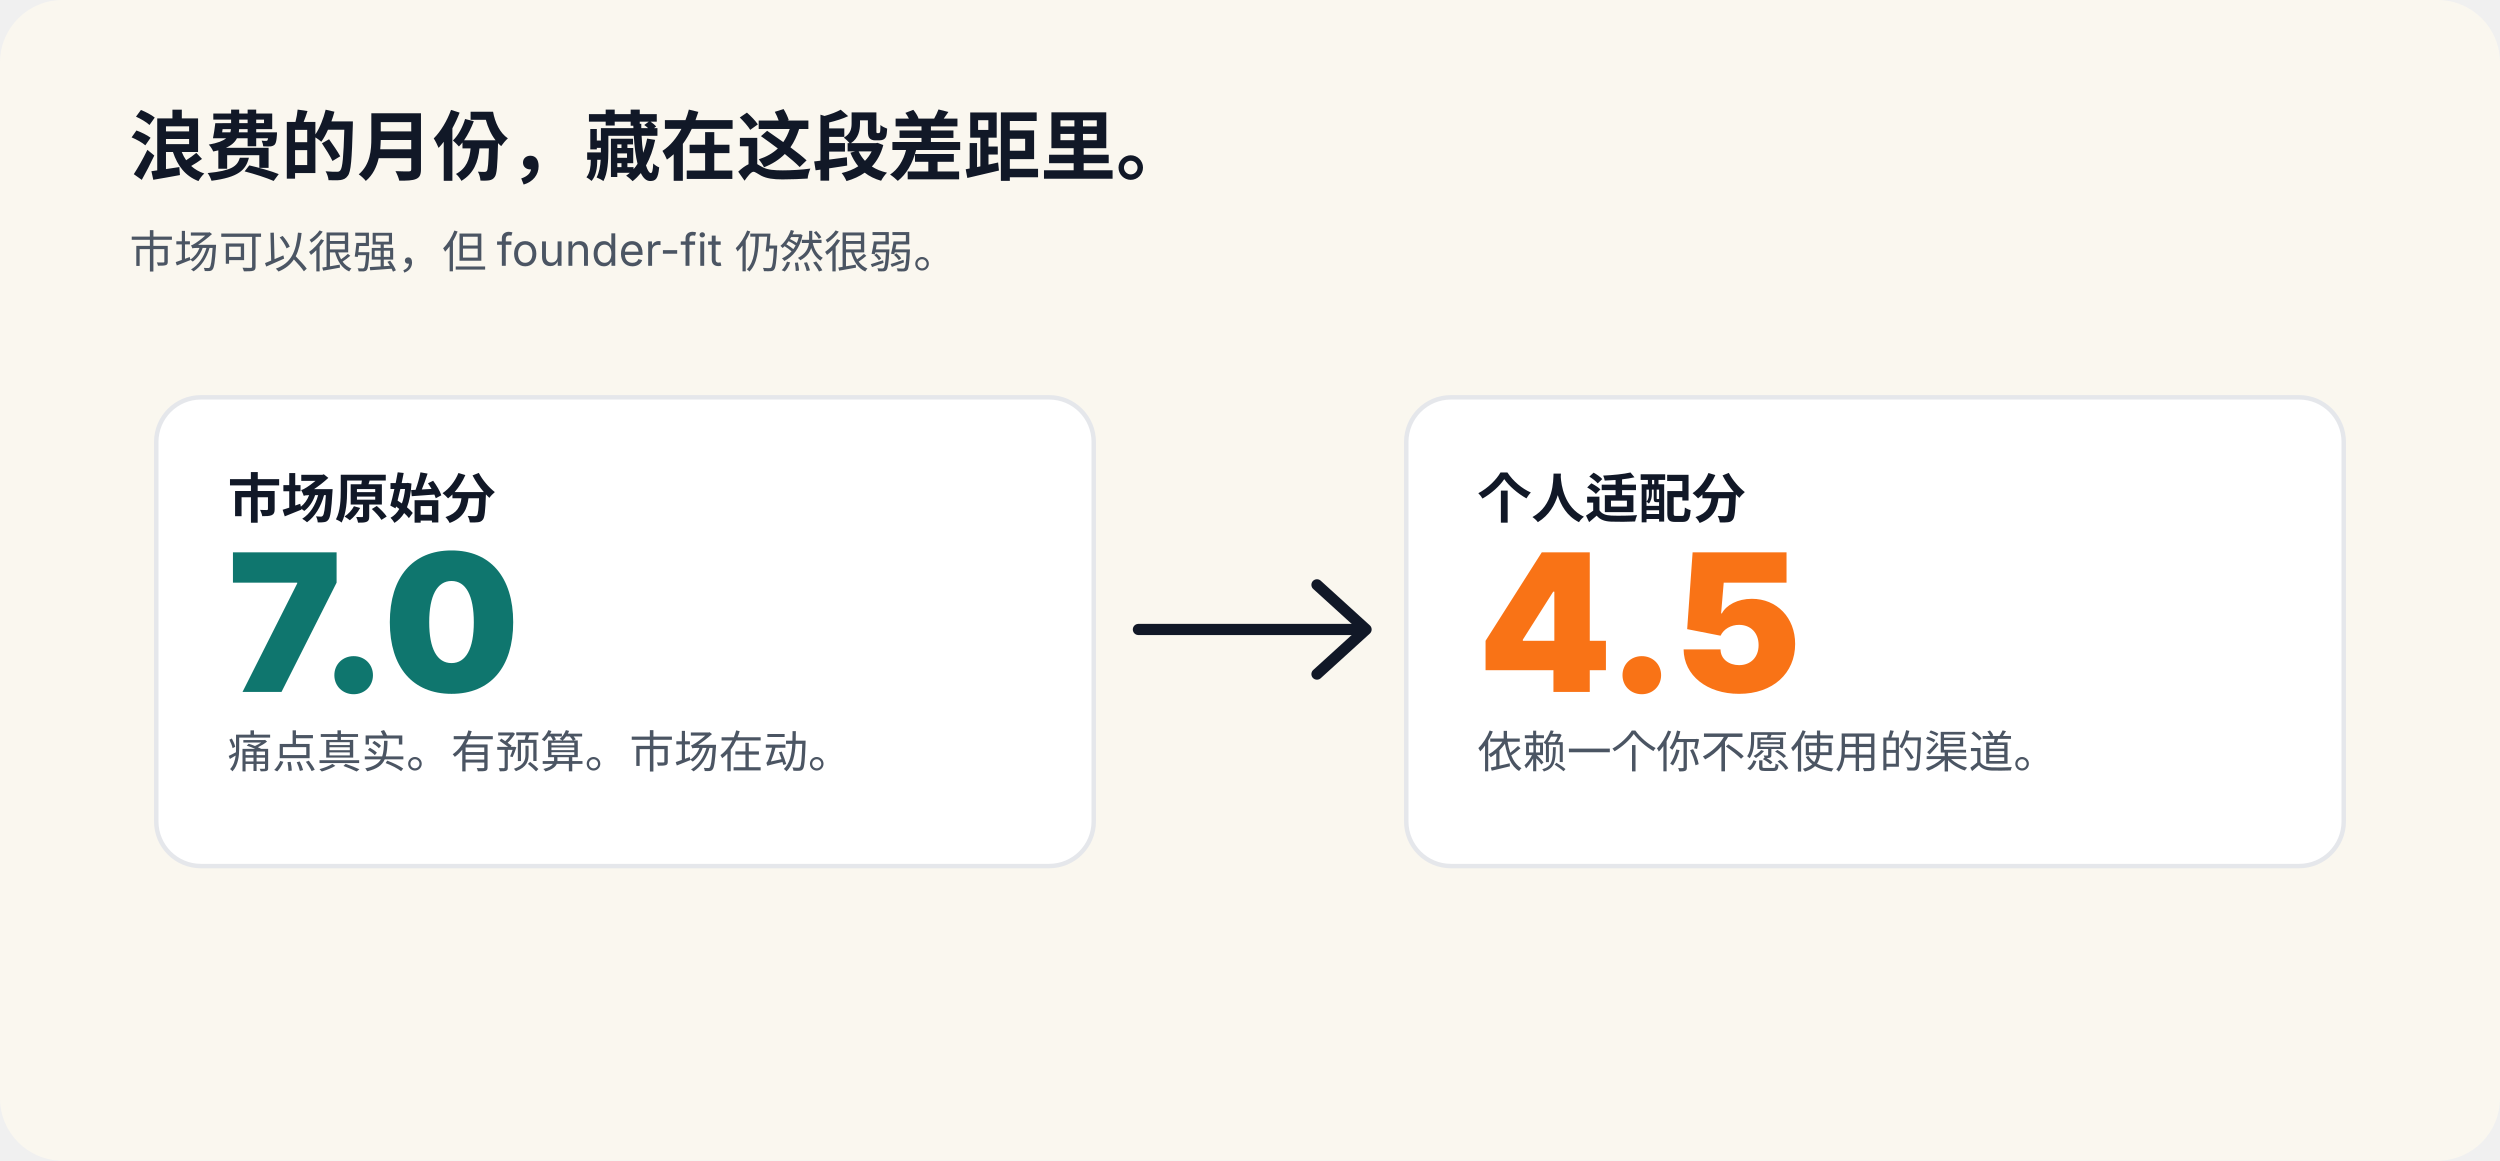
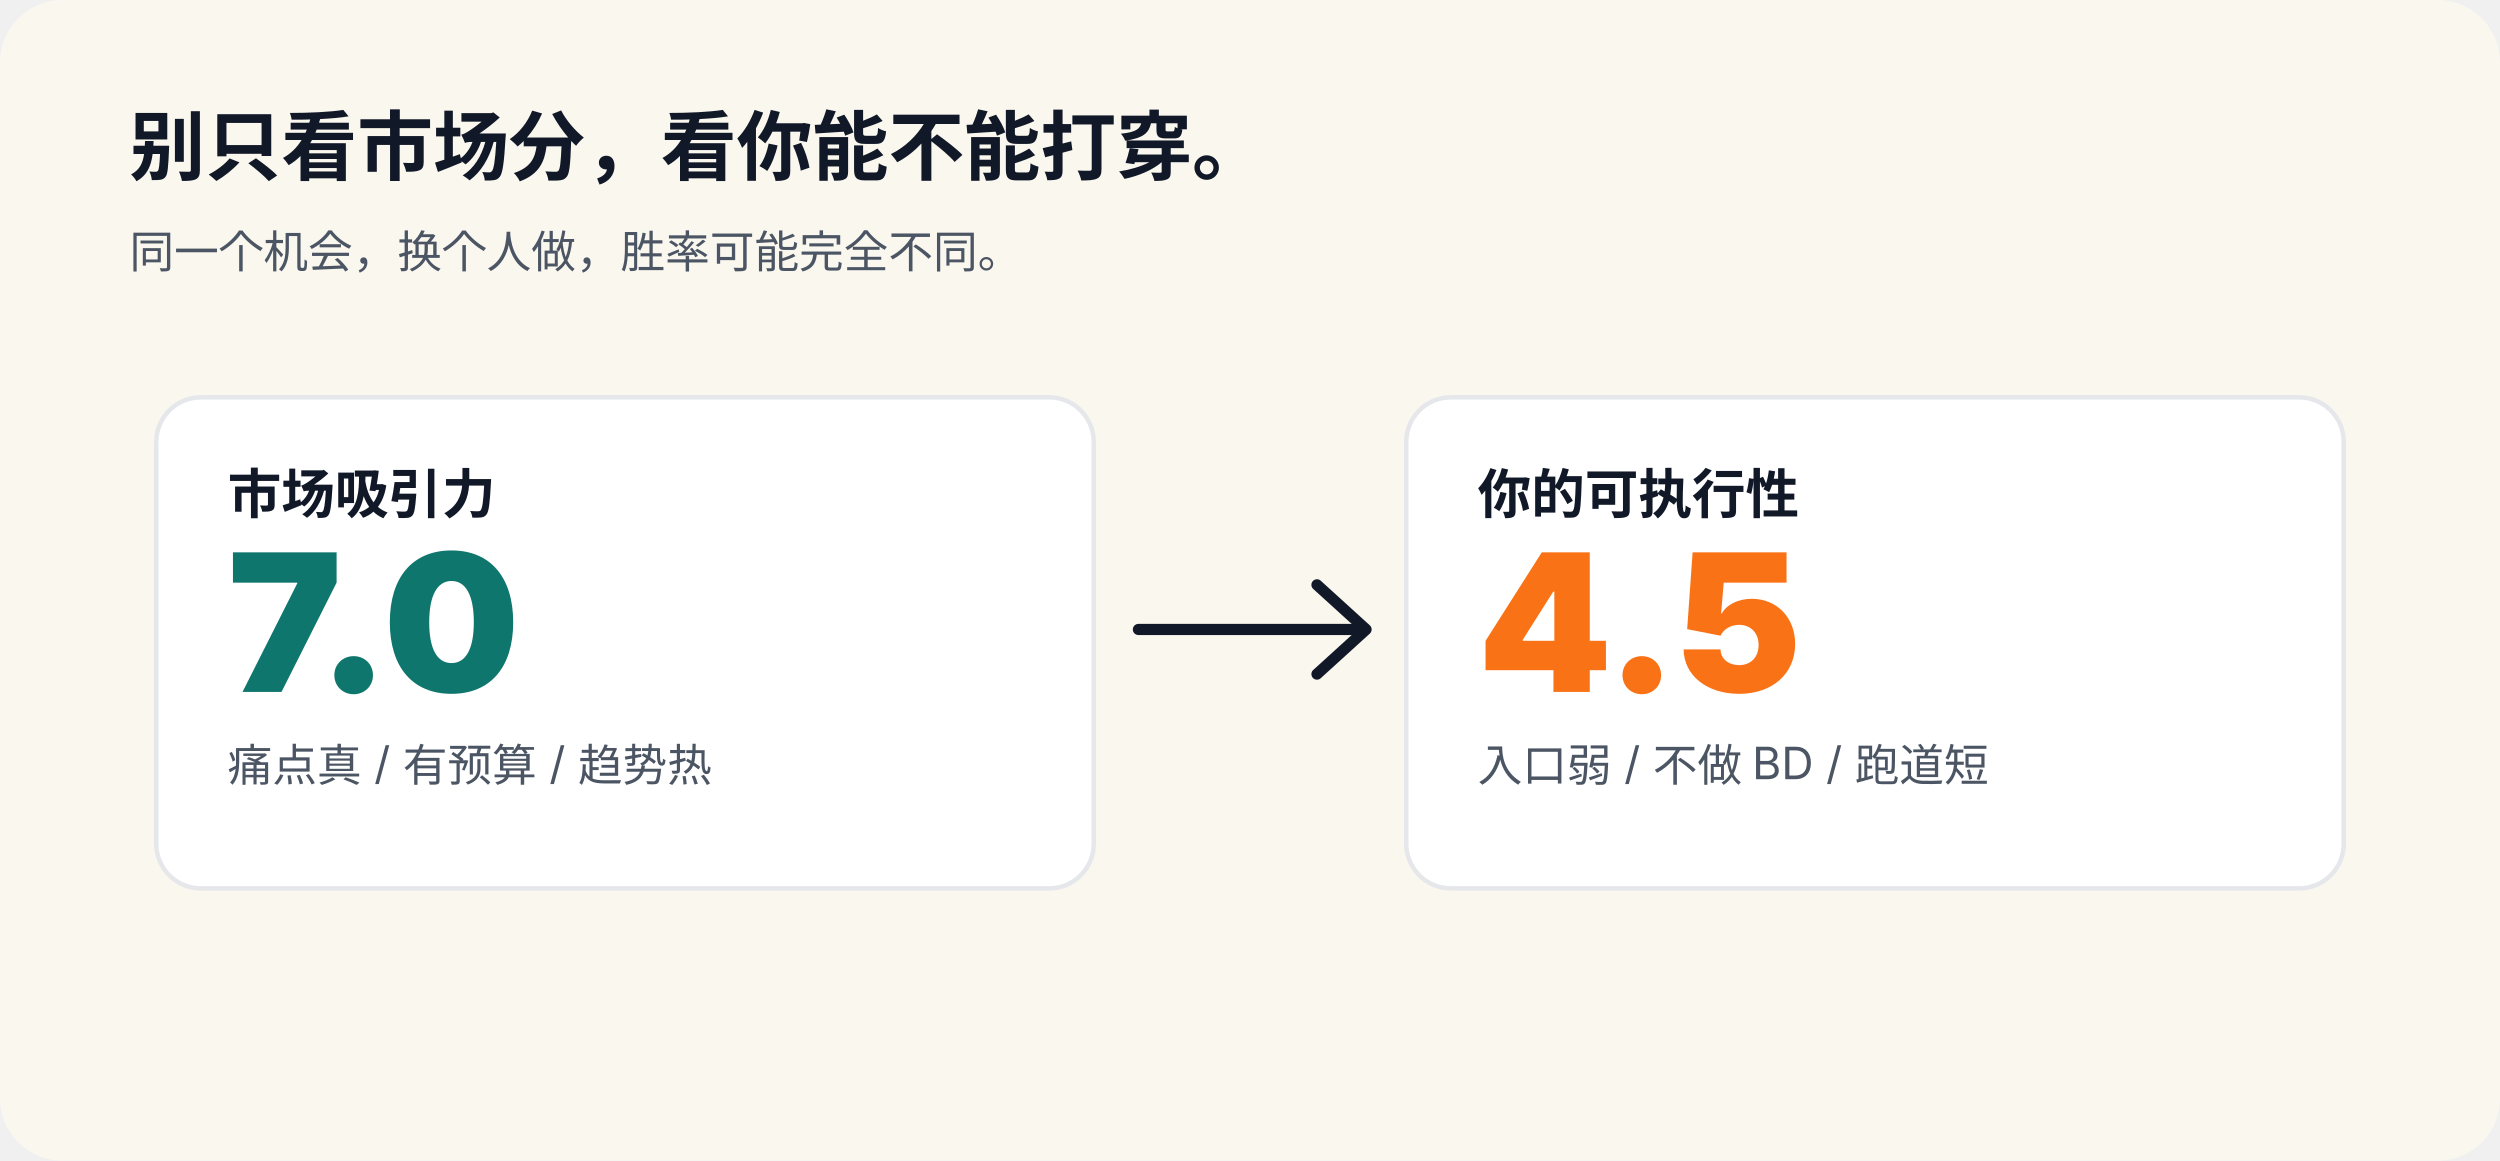
<svg xmlns="http://www.w3.org/2000/svg" width="1120" height="520" viewBox="0 0 1120 520" fill="none">
  <rect width="1120" height="520" rx="28" fill="#FAF7EF" />
-   <text x="58" y="78" fill="#111827" font-family="Inter, PingFang SC, Microsoft YaHei, Arial, sans-serif" font-size="34" font-weight="900">浪费的月份，藏在这段差距里。</text>
-   <text x="58" y="120" fill="#4B5563" font-family="Inter, PingFang SC, Microsoft YaHei, Arial, sans-serif" font-size="20">市场可以很强，但 founder-fit 仍然很弱。</text>
-   <rect x="70" y="178" width="420" height="210" rx="20" fill="#FFFFFF" stroke="#E5E7EB" stroke-width="2" />
-   <text x="102" y="232" fill="#111827" font-family="Inter, PingFang SC, Microsoft YaHei, Arial, sans-serif" font-size="24" font-weight="800">市场原始分</text>
+   <text x="58" y="78" fill="#111827" font-family="Inter, PingFang SC, Microsoft YaHei, Arial, sans-serif" font-size="34" font-weight="900">别只看市场分，看你能不能打穿。</text>
+   <text x="58" y="120" fill="#4B5563" font-family="Inter, PingFang SC, Microsoft YaHei, Arial, sans-serif" font-size="20">同一个机会，换个人做，胜率可能完全不同。</text>
+   <rect x="70" y="178" width="420" height="220" rx="20" fill="#FFFFFF" stroke="#E5E7EB" stroke-width="2" />
+   <text x="102" y="230" fill="#111827" font-family="Inter, PingFang SC, Microsoft YaHei, Arial, sans-serif" font-size="24" font-weight="900">市场吸引力</text>
  <text x="102" y="310" fill="#0F766E" font-family="Inter, Arial, sans-serif" font-size="86" font-weight="900">7.0</text>
-   <text x="102" y="344" fill="#4B5563" font-family="Inter, PingFang SC, Microsoft YaHei, Arial, sans-serif" font-size="20">痛点真实。有预算。市场在动。</text>
-   <rect x="630" y="178" width="420" height="210" rx="20" fill="#FFFFFF" stroke="#E5E7EB" stroke-width="2" />
-   <text x="662" y="232" fill="#111827" font-family="Inter, PingFang SC, Microsoft YaHei, Arial, sans-serif" font-size="24" font-weight="800">个人适配分</text>
+   <text x="102" y="350" fill="#4B5563" font-family="Inter, PingFang SC, Microsoft YaHei, Arial, sans-serif" font-size="20">痛点真 / 有预算 / 趋势热</text>
+   <rect x="630" y="178" width="420" height="220" rx="20" fill="#FFFFFF" stroke="#E5E7EB" stroke-width="2" />
+   <text x="662" y="230" fill="#111827" font-family="Inter, PingFang SC, Microsoft YaHei, Arial, sans-serif" font-size="24" font-weight="900">你的可执行性</text>
  <text x="662" y="310" fill="#F97316" font-family="Inter, Arial, sans-serif" font-size="86" font-weight="900">4.5</text>
-   <text x="662" y="344" fill="#4B5563" font-family="Inter, PingFang SC, Microsoft YaHei, Arial, sans-serif" font-size="20">依赖一个你不愿使用的渠道。</text>
+   <text x="662" y="350" fill="#4B5563" font-family="Inter, PingFang SC, Microsoft YaHei, Arial, sans-serif" font-size="20">入口弱 / 不做 BD / 跑道短</text>
  <path d="M510 282 C550 282 568 282 608 282" stroke="#111827" stroke-width="5" stroke-linecap="round" />
  <path d="M590 262 L612 282 L590 302" stroke="#111827" stroke-width="5" stroke-linecap="round" stroke-linejoin="round" />
</svg>
